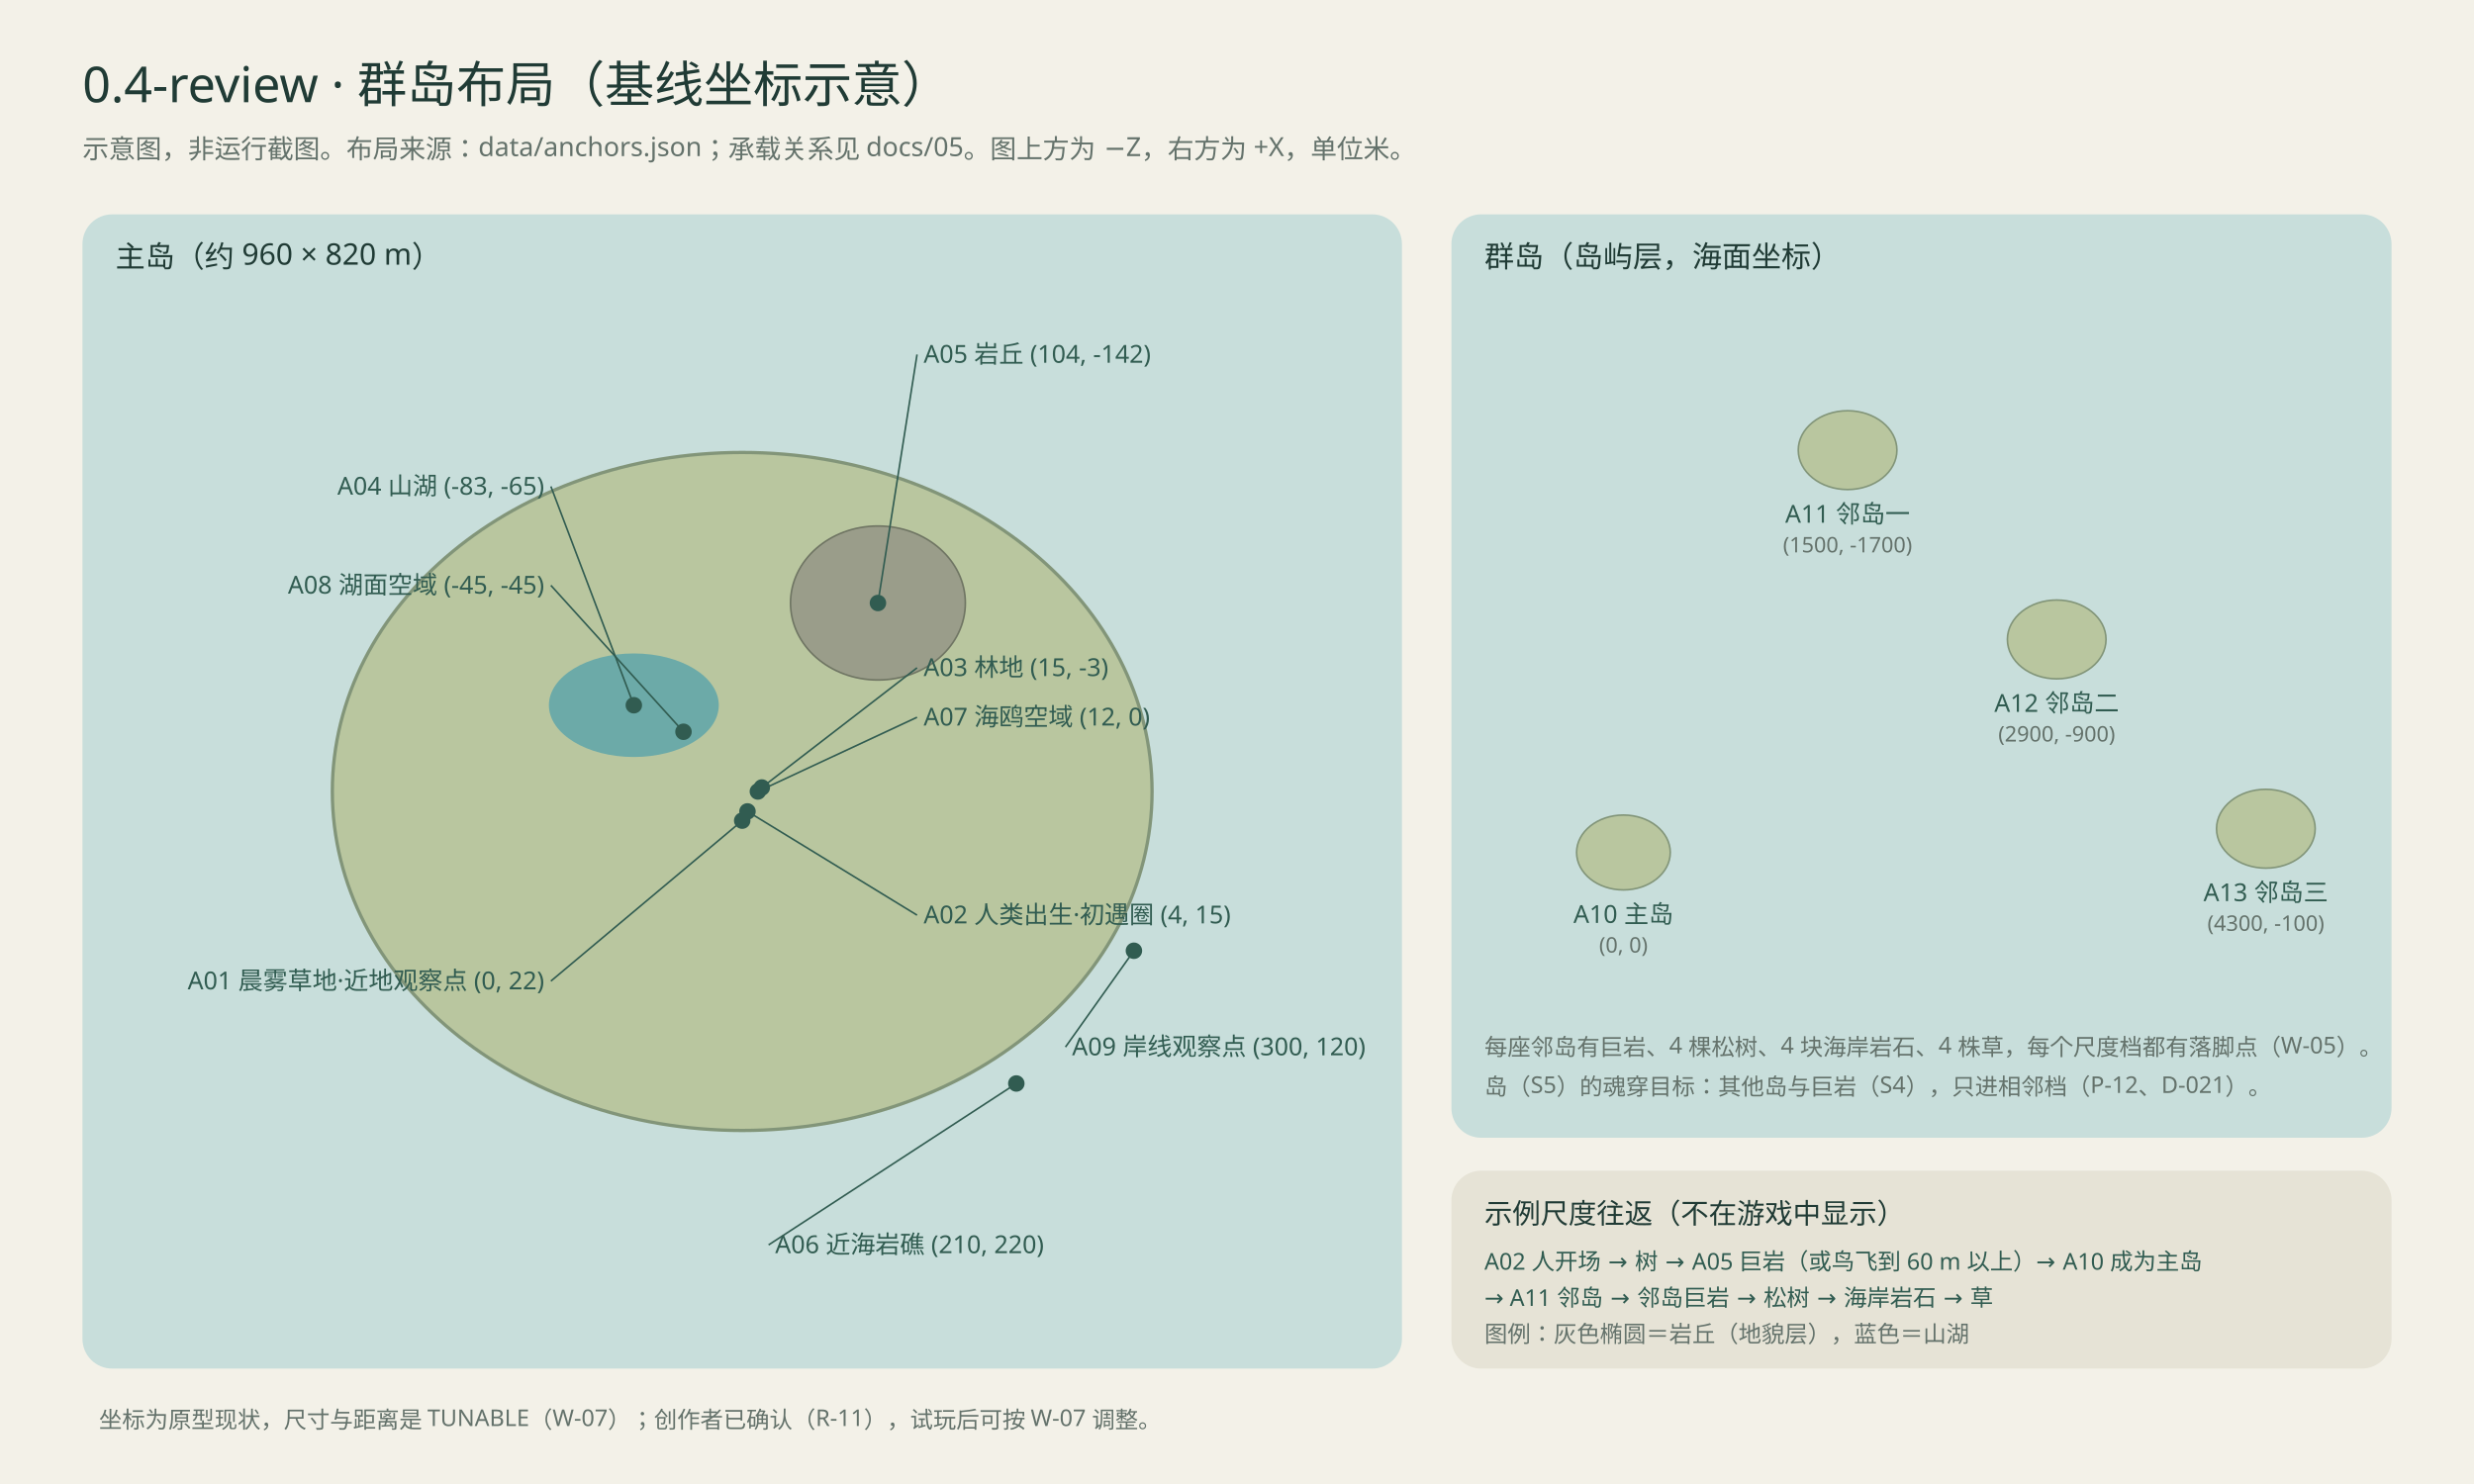
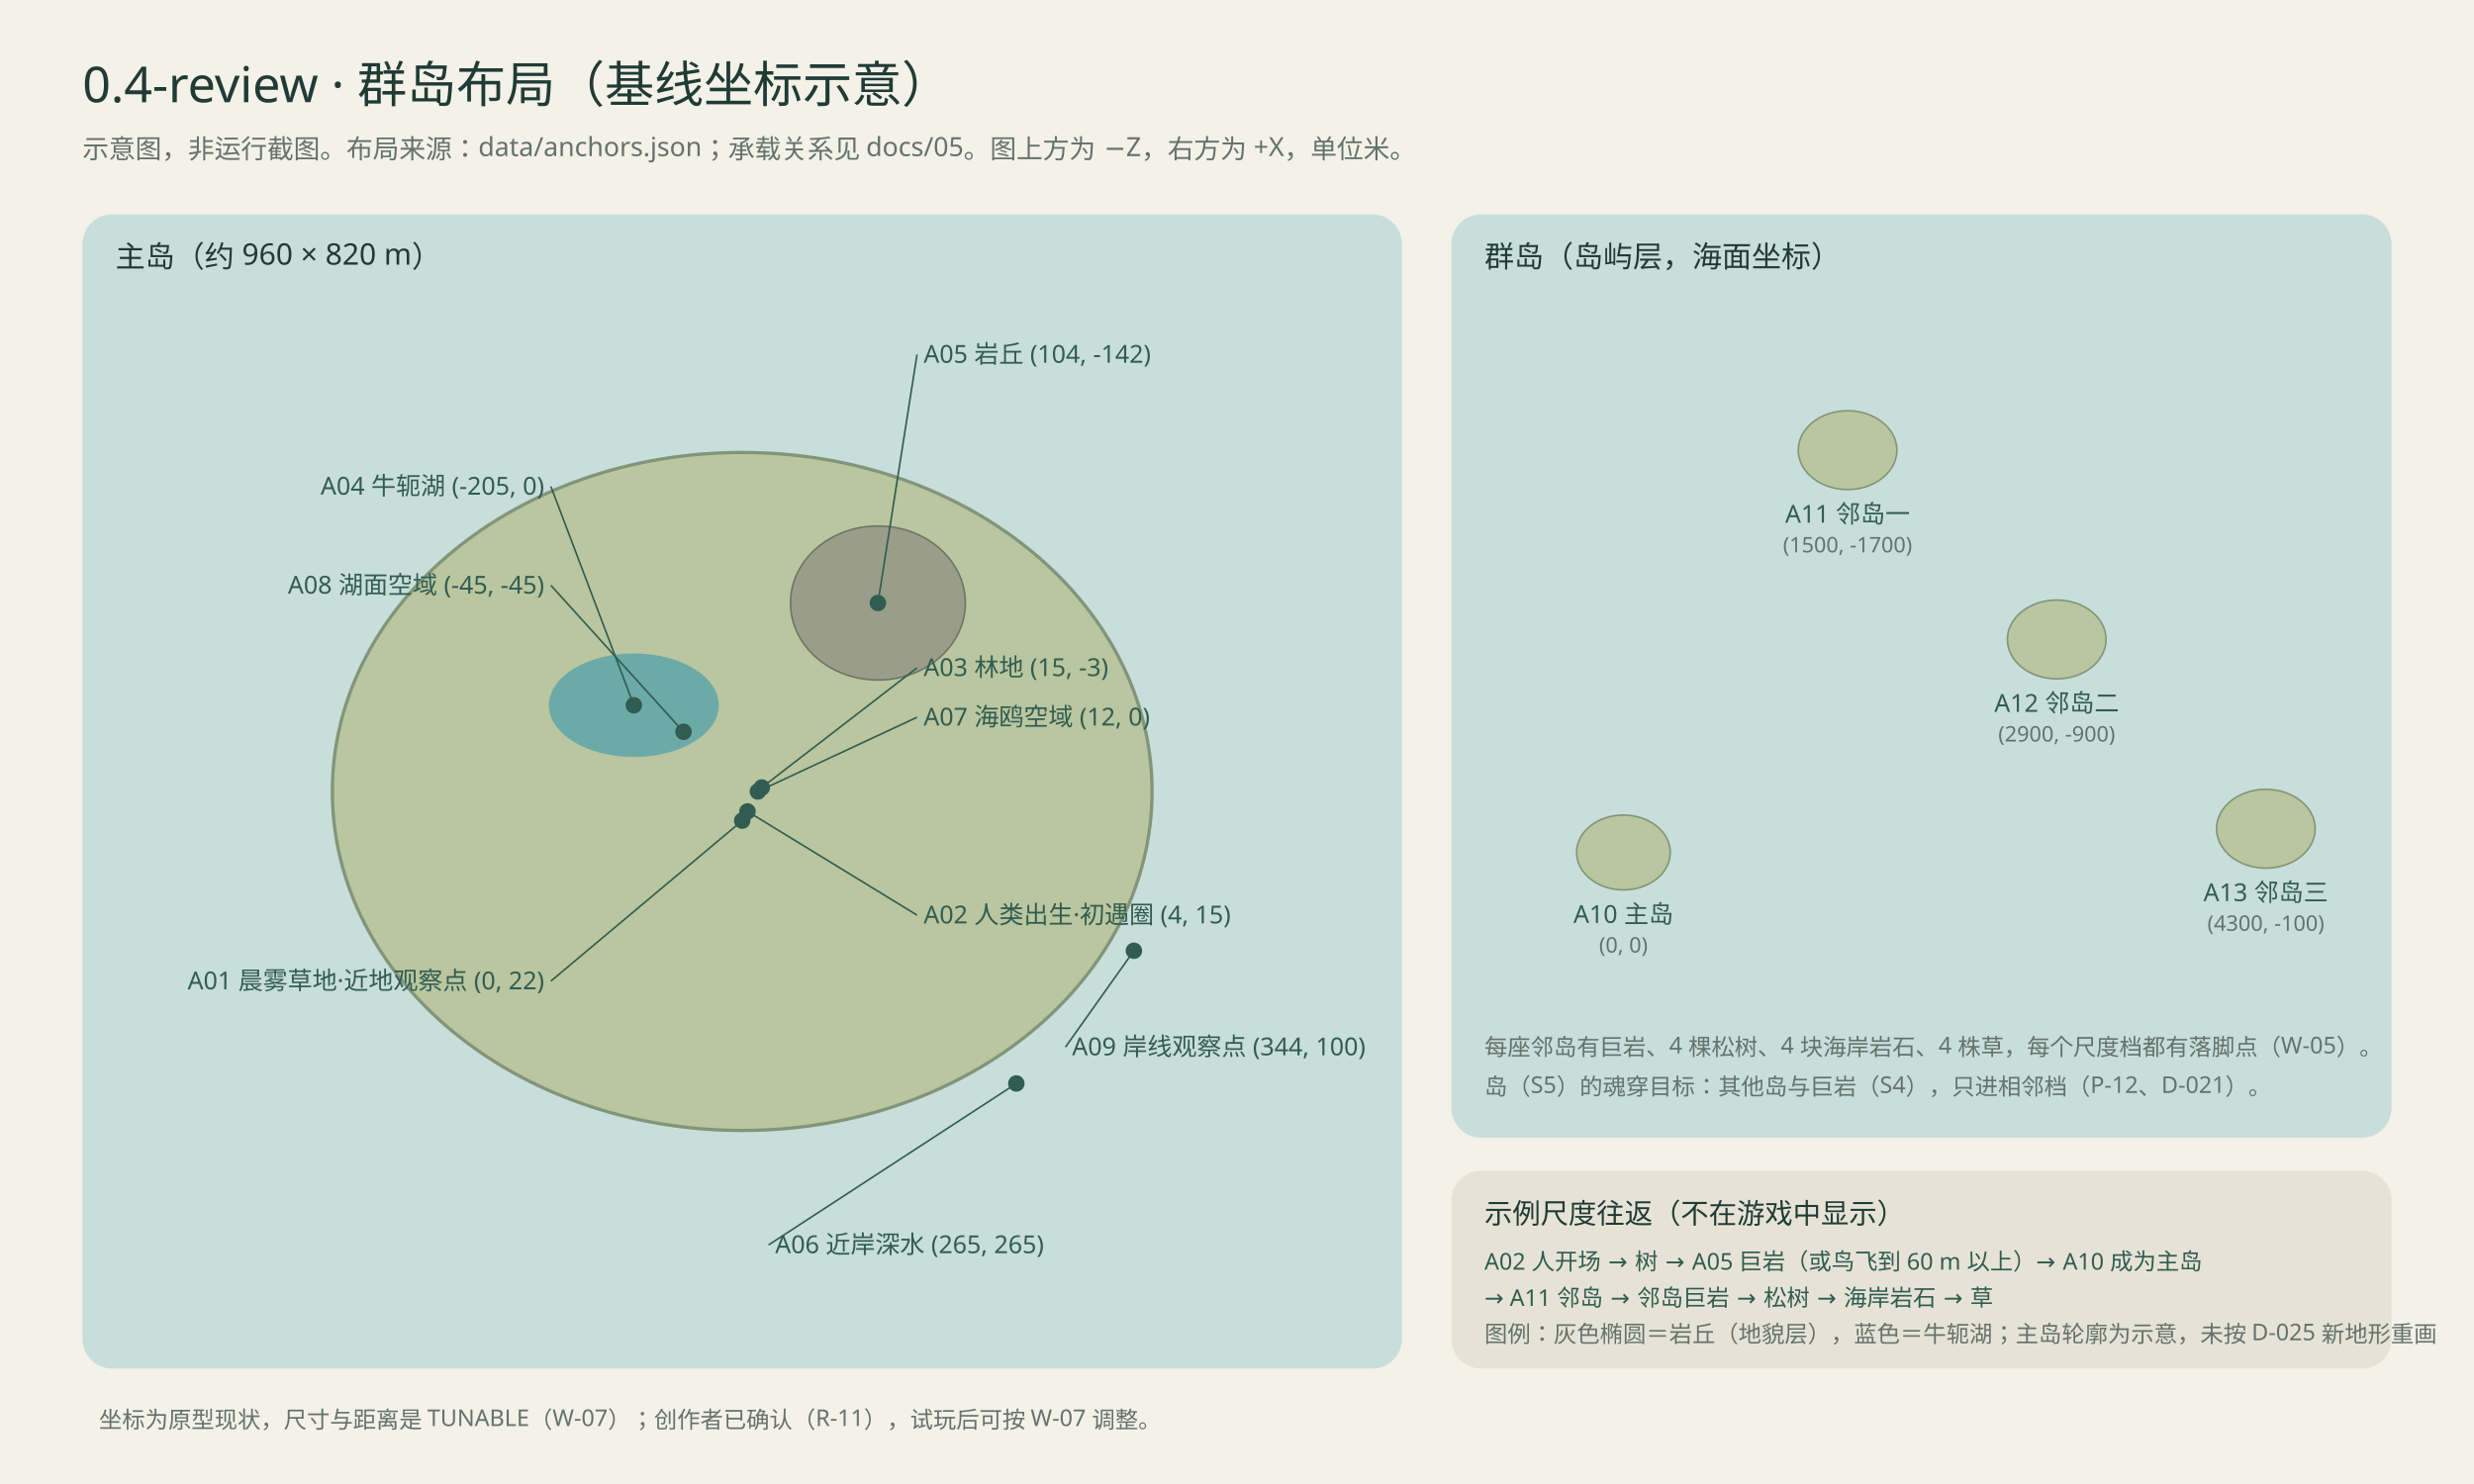
<svg xmlns="http://www.w3.org/2000/svg" width="1500" height="900" viewBox="0 0 1500 900">
  <rect width="1500" height="900" fill="#f3f1e8" />
  <g style="font-family:'PingFang SC','Microsoft YaHei',sans-serif">
    <text x="50" y="62" font-size="30" fill="#203b35">0.4-review · 群岛布局（基线坐标示意）</text>
    <text x="50" y="96" font-size="16" fill="#64726b">示意图，非运行截图。布局来源：data/anchors.json；承载关系见 docs/05。图上方为 −Z，右方为 +X，单位米。</text>
    <rect x="50" y="130" width="800" height="700" rx="18" fill="#c8dedb" />
    <ellipse cx="450.0" cy="480.0" rx="248.5" ry="205.6" fill="#b9c69f" stroke="#829579" stroke-width="2" />
    <ellipse cx="384.3" cy="427.7" rx="51.5" ry="31.4" fill="#6caaa8" />
    <ellipse cx="532.3" cy="365.7" rx="53.0" ry="46.7" fill="#9a9d8a" stroke="#6f7563" />
    <text x="70" y="162" font-size="18" fill="#203b35">主岛（约 960 × 820 m）</text>
    <path d="M532.3,365.7 L556,215" stroke="#315c51" stroke-width="1" fill="none" />
    <circle cx="532.3" cy="365.7" r="5" fill="#315c51" />
    <text x="560" y="220" font-size="15" fill="#315c51" text-anchor="start">A05 岩丘 (104, -142)</text>
    <path d="M384.3,427.7 L334,295" stroke="#315c51" stroke-width="1" fill="none" />
    <circle cx="384.3" cy="427.7" r="5" fill="#315c51" />
-     <text x="330" y="300" font-size="15" fill="#315c51" text-anchor="end">A04 山湖 (-83, -65)</text>
+     <text x="330" y="300" font-size="15" fill="#315c51" text-anchor="end">A04 牛轭湖 (-205, 0)</text>
    <path d="M414.4,443.8 L334,355" stroke="#315c51" stroke-width="1" fill="none" />
    <circle cx="414.4" cy="443.8" r="5" fill="#315c51" />
    <text x="330" y="360" font-size="15" fill="#315c51" text-anchor="end">A08 湖面空域 (-45, -45)</text>
    <path d="M461.9,477.6 L556,405" stroke="#315c51" stroke-width="1" fill="none" />
    <circle cx="461.9" cy="477.6" r="5" fill="#315c51" />
    <text x="560" y="410" font-size="15" fill="#315c51" text-anchor="start">A03 林地 (15, -3)</text>
    <path d="M459.5,480.0 L556,435" stroke="#315c51" stroke-width="1" fill="none" />
    <circle cx="459.5" cy="480.0" r="5" fill="#315c51" />
    <text x="560" y="440" font-size="15" fill="#315c51" text-anchor="start">A07 海鸥空域 (12, 0)</text>
    <path d="M453.2,492.1 L556,555" stroke="#315c51" stroke-width="1" fill="none" />
    <circle cx="453.2" cy="492.1" r="5" fill="#315c51" />
    <text x="560" y="560" font-size="15" fill="#315c51" text-anchor="start">A02 人类出生·初遇圈 (4, 15)</text>
    <path d="M450.0,497.7 L334,595" stroke="#315c51" stroke-width="1" fill="none" />
    <circle cx="450.0" cy="497.7" r="5" fill="#315c51" />
    <text x="330" y="600" font-size="15" fill="#315c51" text-anchor="end">A01 晨雾草地·近地观察点 (0, 22)</text>
    <path d="M687.5,576.6 L646,635" stroke="#315c51" stroke-width="1" fill="none" />
    <circle cx="687.5" cy="576.6" r="5" fill="#315c51" />
-     <text x="650" y="640" font-size="15" fill="#315c51" text-anchor="start">A09 岸线观察点 (300, 120)</text>
+     <text x="650" y="640" font-size="15" fill="#315c51" text-anchor="start">A09 岸线观察点 (344, 100)</text>
    <path d="M616.2,657.1 L466,755" stroke="#315c51" stroke-width="1" fill="none" />
    <circle cx="616.2" cy="657.1" r="5" fill="#315c51" />
-     <text x="470" y="760" font-size="15" fill="#315c51" text-anchor="start">A06 近海岩礁 (210, 220)</text>
+     <text x="470" y="760" font-size="15" fill="#315c51" text-anchor="start">A06 近岸深水 (265, 265)</text>
    <rect x="880" y="130" width="570" height="560" rx="18" fill="#c8dedb" />
    <text x="900" y="162" font-size="18" fill="#203b35">群岛（岛屿层，海面坐标）</text>
    <ellipse cx="984.3" cy="517.0" rx="28.4" ry="22.7" fill="#b9c69f" stroke="#829579" />
    <text x="984.3" y="559.7" font-size="15" fill="#315c51" text-anchor="middle">A10 主岛</text>
    <text x="984.3" y="577.7" font-size="13" fill="#64726b" text-anchor="middle">(0, 0)</text>
    <ellipse cx="1120.2" cy="273.0" rx="29.9" ry="23.9" fill="#b9c69f" stroke="#829579" />
    <text x="1120.2" y="317.0" font-size="15" fill="#315c51" text-anchor="middle">A11 邻岛一</text>
    <text x="1120.2" y="335.0" font-size="13" fill="#64726b" text-anchor="middle">(1500, -1700)</text>
    <ellipse cx="1247.0" cy="387.8" rx="29.9" ry="23.9" fill="#b9c69f" stroke="#829579" />
    <text x="1247.0" y="431.7" font-size="15" fill="#315c51" text-anchor="middle">A12 邻岛二</text>
    <text x="1247.0" y="449.7" font-size="13" fill="#64726b" text-anchor="middle">(2900, -900)</text>
    <ellipse cx="1373.8" cy="502.6" rx="29.9" ry="23.9" fill="#b9c69f" stroke="#829579" />
    <text x="1373.8" y="546.5" font-size="15" fill="#315c51" text-anchor="middle">A13 邻岛三</text>
    <text x="1373.8" y="564.5" font-size="13" fill="#64726b" text-anchor="middle">(4300, -100)</text>
    <text x="900" y="640" font-size="14" fill="#64726b">每座邻岛有巨岩、4 棵松树、4 块海岸岩石、4 株草，每个尺度档都有落脚点（W-05）。</text>
    <text x="900" y="664" font-size="14" fill="#64726b">岛（S5）的魂穿目标：其他岛与巨岩（S4），只进相邻档（P-12、D-021）。</text>
    <rect x="880" y="710" width="570" height="120" rx="18" fill="#e6e3d6" />
    <text x="900" y="742" font-size="17" fill="#203b35">示例尺度往返（不在游戏中显示）</text>
    <text x="900" y="770" font-size="14" fill="#315c51">A02 人开场 → 树 → A05 巨岩（或鸟飞到 60 m 以上）→ A10 成为主岛</text>
    <text x="900" y="792" font-size="14" fill="#315c51">→ A11 邻岛 → 邻岛巨岩 → 松树 → 海岸岩石 → 草</text>
-     <text x="900" y="814" font-size="14" fill="#64726b">图例：灰色椭圆＝岩丘（地貌层），蓝色＝山湖</text>
+     <text x="900" y="814" font-size="14" fill="#64726b">图例：灰色椭圆＝岩丘（地貌层），蓝色＝牛轭湖；主岛轮廓为示意，未按 D-025 新地形重画</text>
    <text x="60" y="866" font-size="14" fill="#64726b">坐标为原型现状，尺寸与距离是 TUNABLE（W-07）；创作者已确认（R-11），试玩后可按 W-07 调整。</text>
  </g>
</svg>
